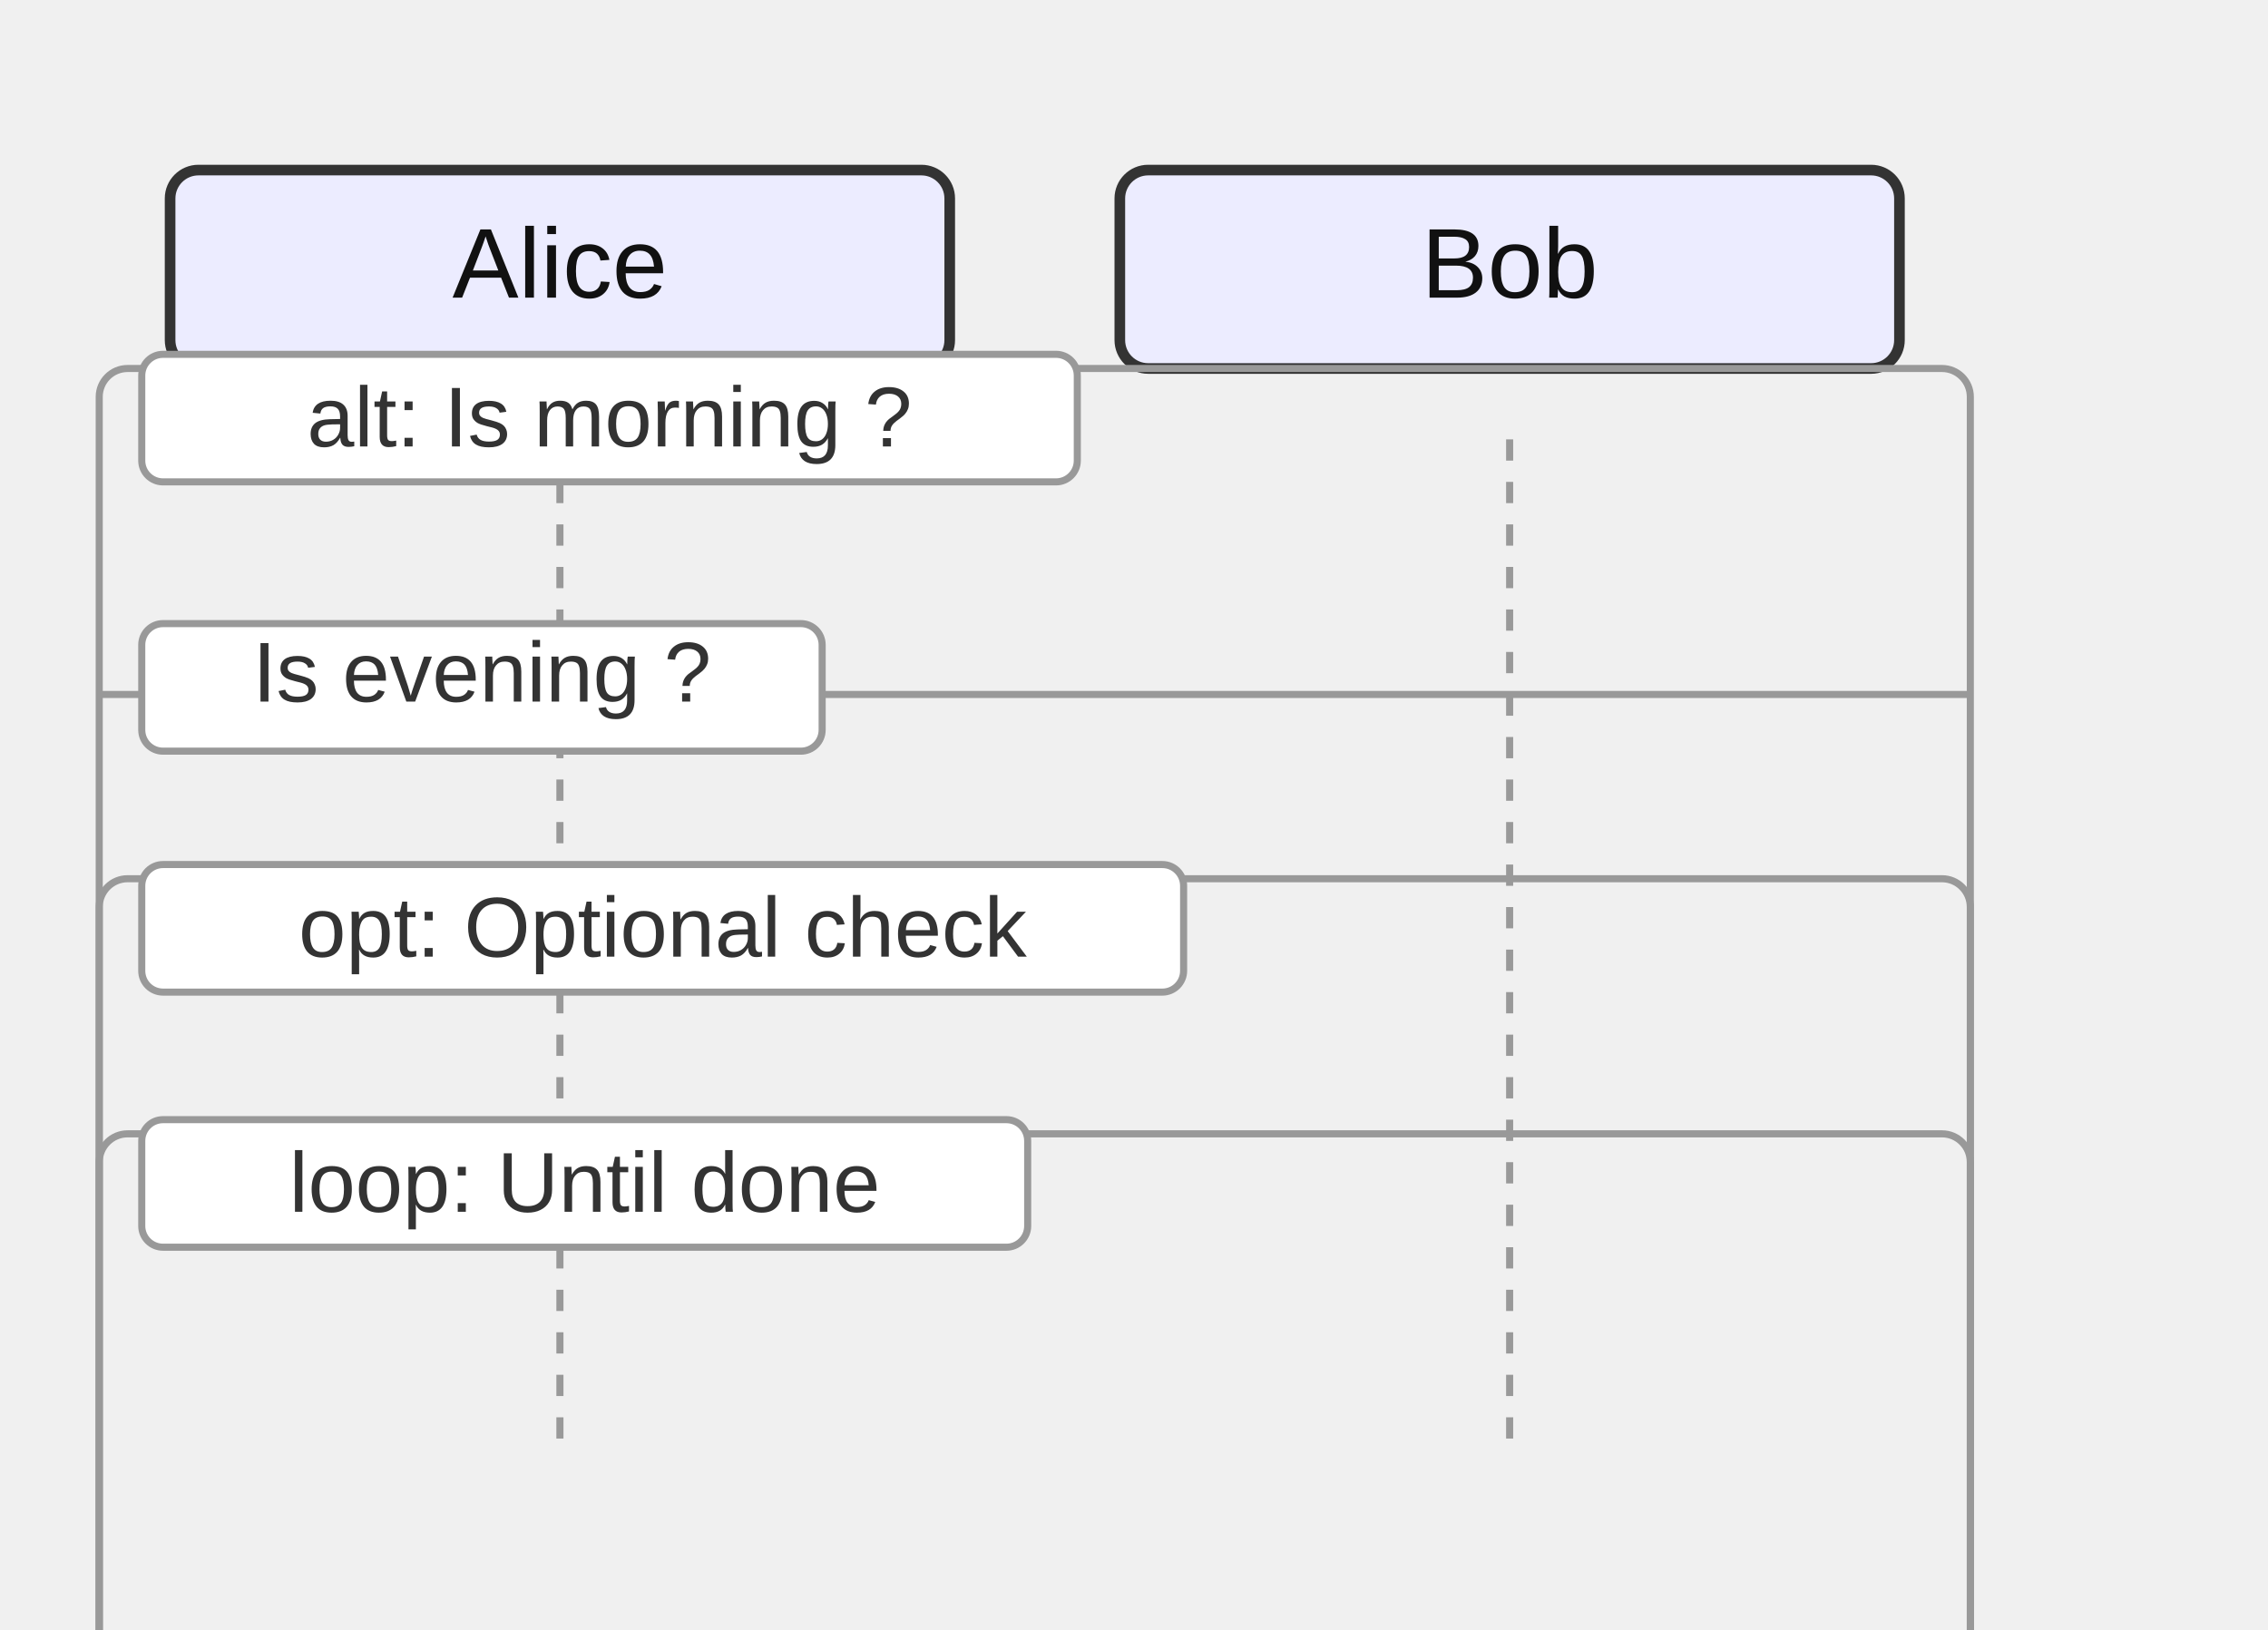
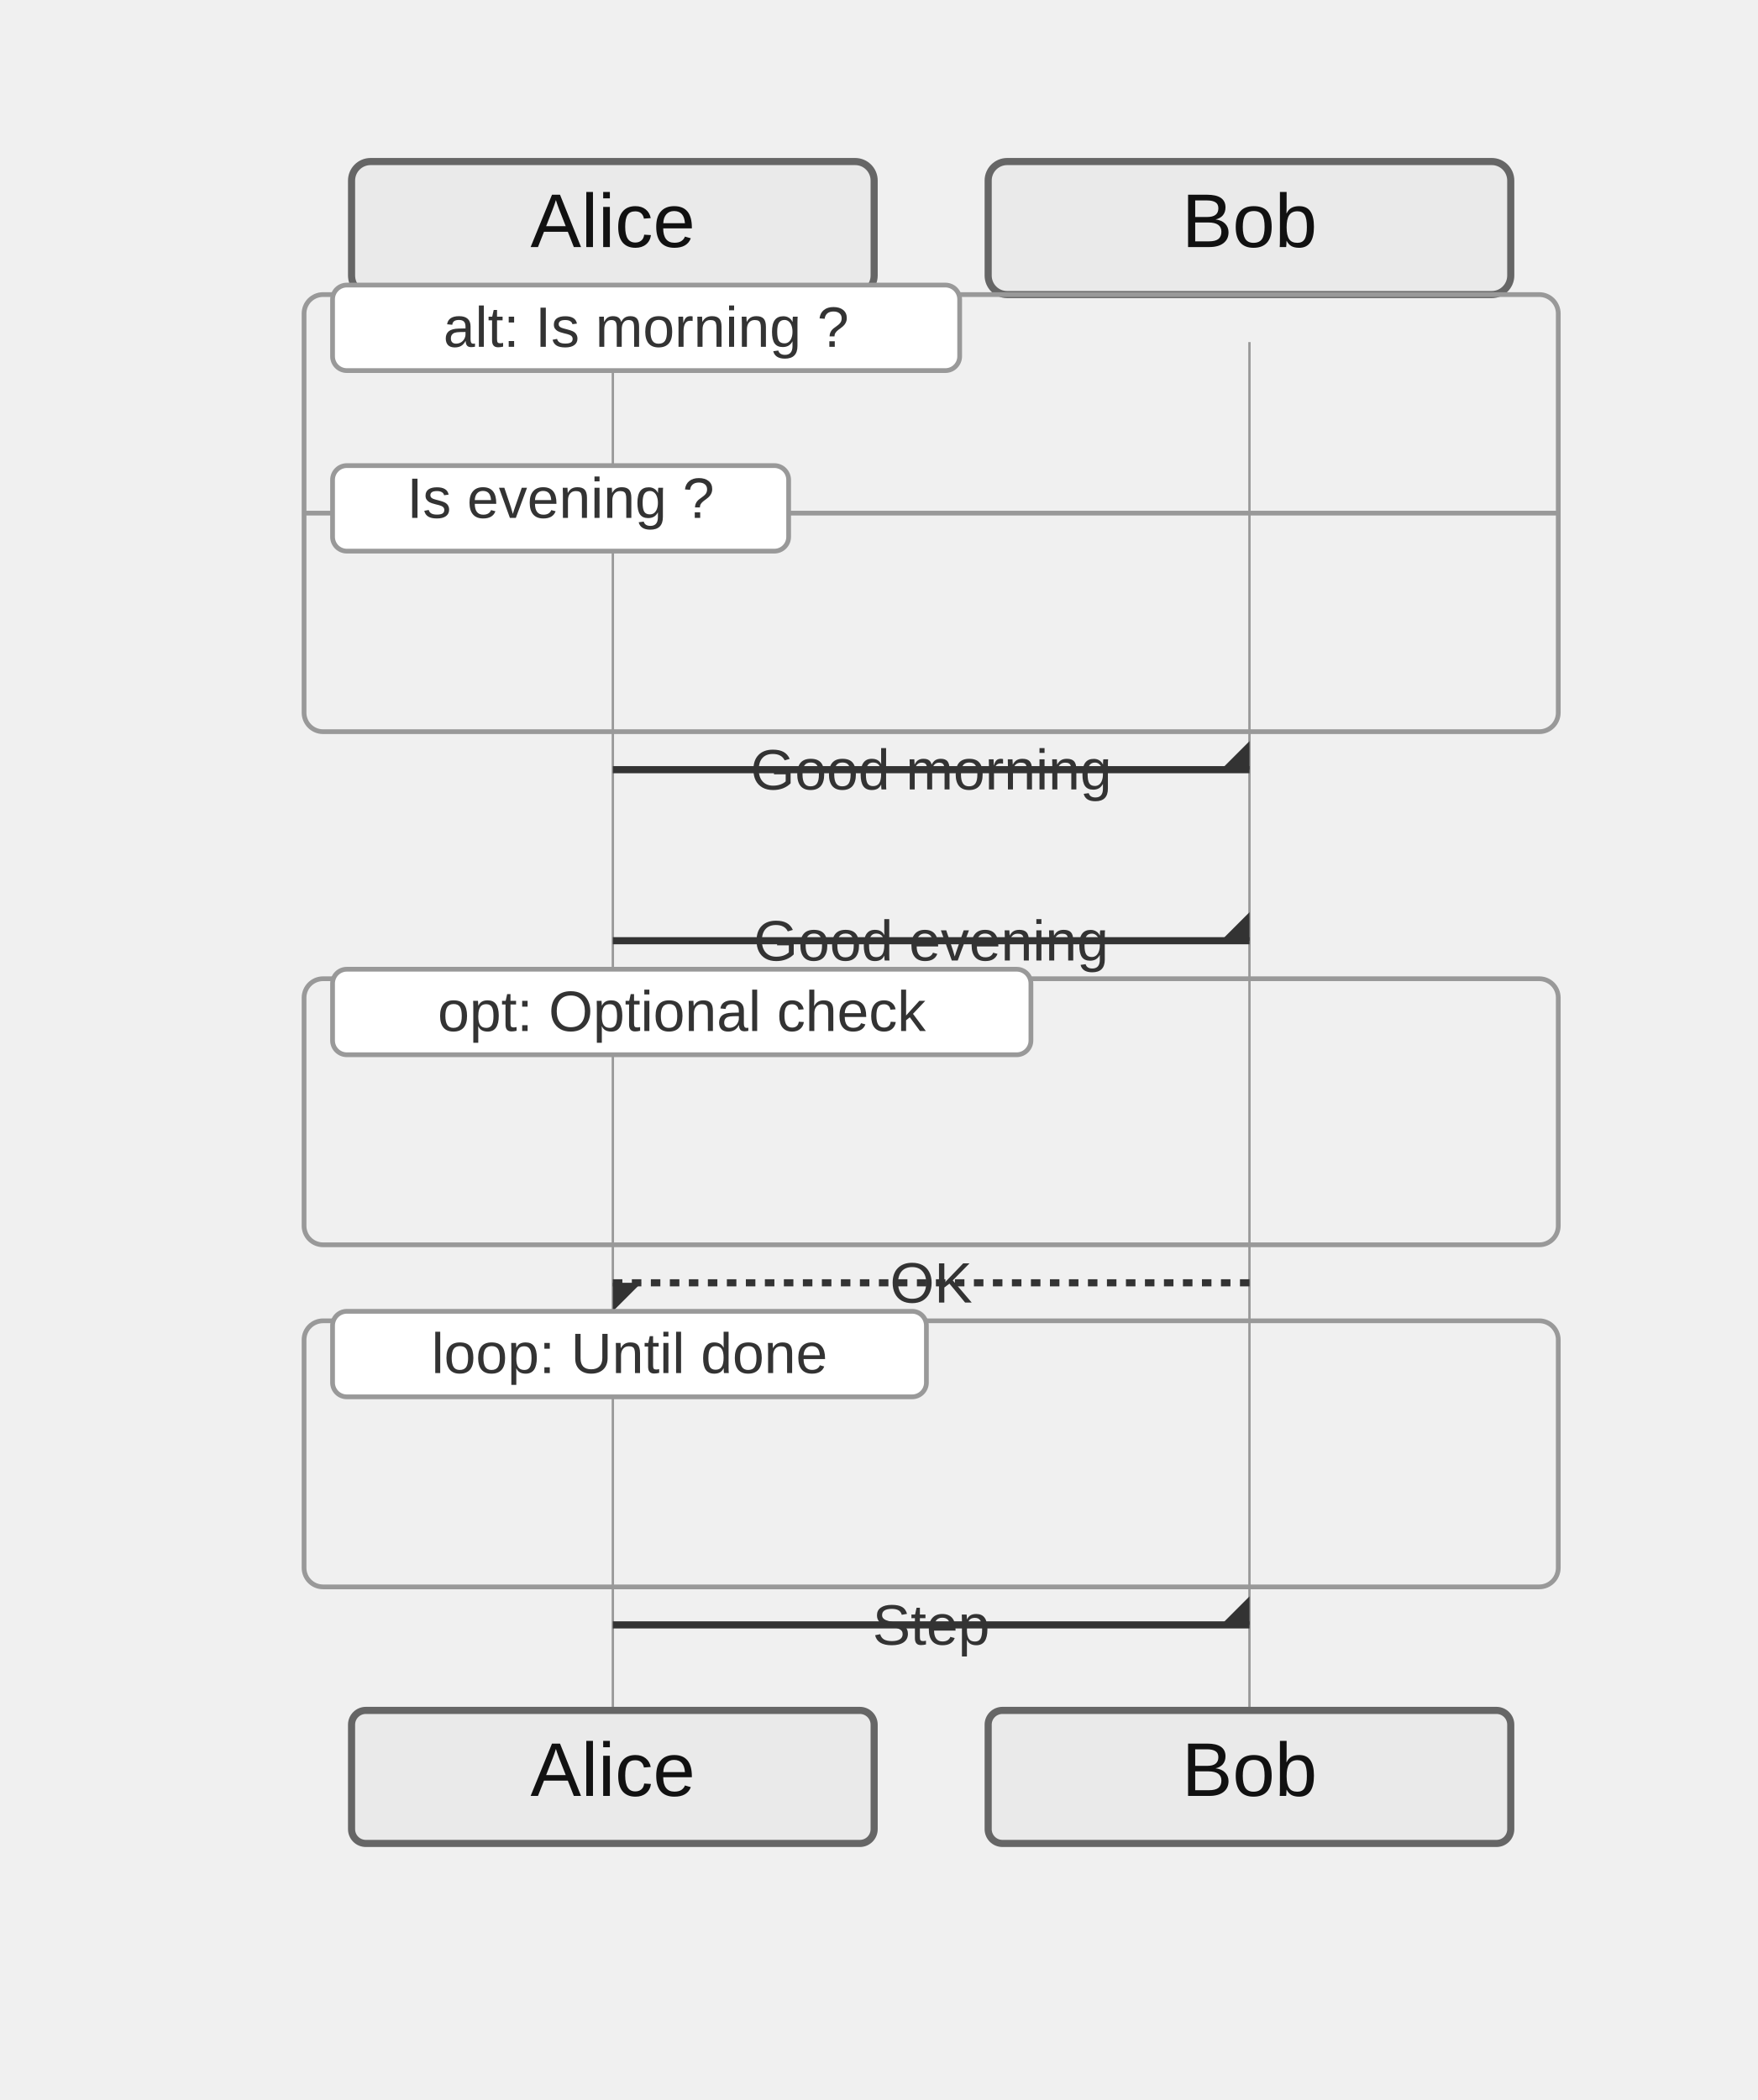
- <svg xmlns="http://www.w3.org/2000/svg" width="320" height="230" viewBox="0 0 320 230">
+ <svg xmlns="http://www.w3.org/2000/svg" width="370" height="442" viewBox="-50 -10 370 442">
  <style>
-     .actor-rect { fill: #ECECFF; stroke: #333; stroke-width: 1.5px; }
-     .actor-label { font-family: Arial, sans-serif; font-size: 14px; fill: #111; }
-     .lifeline { stroke: #999; stroke-dasharray: 3 3; }
-     .activation { fill: #f2f2f2; stroke: #666; stroke-width: 1px; }
+     .actor-rect { fill: #eaeaea; stroke: #666; stroke-width: 1.5px; }
+     .actor-label { font-family: "Trebuchet MS", Verdana, Arial, sans-serif; font-size: 16px; fill: #111; }
+     .lifeline { stroke: #999; stroke-width: 0.5px; }
+     .activation { fill: #f4f4f4; stroke: #666; stroke-width: 1px; }
    .msg-line { stroke: #333; stroke-width: 1.5px; fill: none; }
-     .msg-line.dotted { stroke-dasharray: 4 3; }
+     .msg-line.dotted { stroke-dasharray: 2 2; }
    .msg-line.thick { stroke-width: 3px; }
-     .msg-label { font-family: Arial, sans-serif; font-size: 12px; fill: #111; dominant-baseline: hanging; }
-     .msg-label-bg { fill: #ffffff; stroke: #cccccc; stroke-width: 1px; rx: 3; }
-     .msg-badge { fill: #fff; stroke: #999; stroke-width: 1px; }
-     .msg-badge-text { font-family: Arial, sans-serif; font-size: 10px; fill: #333; dominant-baseline: middle; }
+     .msg-label { font-family: "Trebuchet MS", Verdana, Arial, sans-serif; font-size: 12px; fill: #333; dominant-baseline: central; }
    .arrowhead { fill: #333; }
    .openhead { fill: none; stroke: #333; stroke-width: 1.5px; }
    .crosshead { stroke: #333; stroke-width: 1.5px; }
-     .note { fill: #fff8dc; stroke: #d2b48c; stroke-width: 1px; }
-     .note-text { font-family: Arial, sans-serif; font-size: 12px; fill: #333; }
+     .note { fill: #fff5ad; stroke: #aaaa33; stroke-width: 1px; }
+     .note-text { font-family: "Trebuchet MS", Verdana, Arial, sans-serif; font-size: 12px; fill: #333; }
    .group-frame { fill: none; stroke: #999; stroke-width: 1px; rx: 4; }
    .group-title { font-family: Arial, sans-serif; font-size: 12px; fill: #333; }
    .group-title-bg { fill: #ffffff; stroke: #999; stroke-width: 1px; rx: 3; }
  </style>
  <g class="actor" transform="translate(24,24)">
-     <rect class="actor-rect" width="110" height="28" rx="4" />
+     <rect class="actor-rect" width="110" height="28" rx="4" fill="#eaeaea" stroke="#666" />
    <text class="actor-label" x="55" y="18" text-anchor="middle">Alice</text>
  </g>
  <g class="actor" transform="translate(158,24)">
-     <rect class="actor-rect" width="110" height="28" rx="4" />
+     <rect class="actor-rect" width="110" height="28" rx="4" fill="#eaeaea" stroke="#666" />
    <text class="actor-label" x="55" y="18" text-anchor="middle">Bob</text>
  </g>
-   <line class="lifeline" x1="79" y1="62" x2="79" y2="206" />
-   <line class="lifeline" x1="213" y1="62" x2="213" y2="206" />
+   <line class="lifeline" x1="79" y1="62" x2="79" y2="350" />
+   <line class="lifeline" x1="213" y1="62" x2="213" y2="350" />
+   <path class="msg-line solid" d="M 79 152 L 213 152" />
+   <path class="arrowhead" transform="translate(213,152) rotate(0.00)" d="M 0 0 L 0 -6 L -6 0 Z" />
+   <text class="msg-label" x="146" y="152" text-anchor="middle">Good morning</text>
+   <path class="msg-line solid" d="M 79 188 L 213 188" />
+   <path class="arrowhead" transform="translate(213,188) rotate(0.00)" d="M 0 0 L 0 -6 L -6 0 Z" />
+   <text class="msg-label" x="146" y="188" text-anchor="middle">Good evening</text>
+   <path class="msg-line dotted" d="M 213 260 L 79 260" />
+   <path class="arrowhead" transform="translate(79,260) rotate(180.00)" d="M 0 0 L 0 -6 L -6 0 Z" />
+   <text class="msg-label" x="146" y="260" text-anchor="middle">OK</text>
+   <path class="msg-line solid" d="M 79 332 L 213 332" />
+   <path class="arrowhead" transform="translate(213,332) rotate(0.00)" d="M 0 0 L 0 -6 L -6 0 Z" />
+   <text class="msg-label" x="146" y="332" text-anchor="middle">Step</text>
  <g class="group" transform="translate(14,52)">
-     <rect class="group-frame" width="264" height="182" />
+     <rect class="group-frame" width="264" height="92" />
    <rect class="group-title-bg" x="6" y="-2" width="132" height="18" rx="3" />
    <text class="group-title" x="72" y="11" text-anchor="middle">alt: Is morning ?</text>
    <line x1="0" y1="46" x2="264" y2="46" class="group-frame" />
    <rect class="group-title-bg" x="6" y="36" width="96" height="18" rx="3" />
    <text class="group-title" x="54" y="47" text-anchor="middle">Is evening ?</text>
  </g>
-   <g class="group" transform="translate(14,124)">
-     <rect class="group-frame" width="264" height="110" />
+   <g class="group" transform="translate(14,196)">
+     <rect class="group-frame" width="264" height="56" />
    <rect class="group-title-bg" x="6" y="-2" width="147" height="18" rx="3" />
    <text class="group-title" x="79.5" y="11" text-anchor="middle">opt: Optional check</text>
  </g>
-   <g class="group" transform="translate(14,160)">
-     <rect class="group-frame" width="264" height="74" />
+   <g class="group" transform="translate(14,268)">
+     <rect class="group-frame" width="264" height="56" />
    <rect class="group-title-bg" x="6" y="-2" width="125" height="18" rx="3" />
    <text class="group-title" x="68.5" y="11" text-anchor="middle">loop: Until done</text>
  </g>
+   <g class="actor" transform="translate(24,350)">
+     <rect class="actor-rect" width="110" height="28" rx="3" fill="#eaeaea" stroke="#666" />
+     <text class="actor-label" x="55" y="18" text-anchor="middle">Alice</text>
+   </g>
+   <g class="actor" transform="translate(158,350)">
+     <rect class="actor-rect" width="110" height="28" rx="3" fill="#eaeaea" stroke="#666" />
+     <text class="actor-label" x="55" y="18" text-anchor="middle">Bob</text>
+   </g>
</svg>
